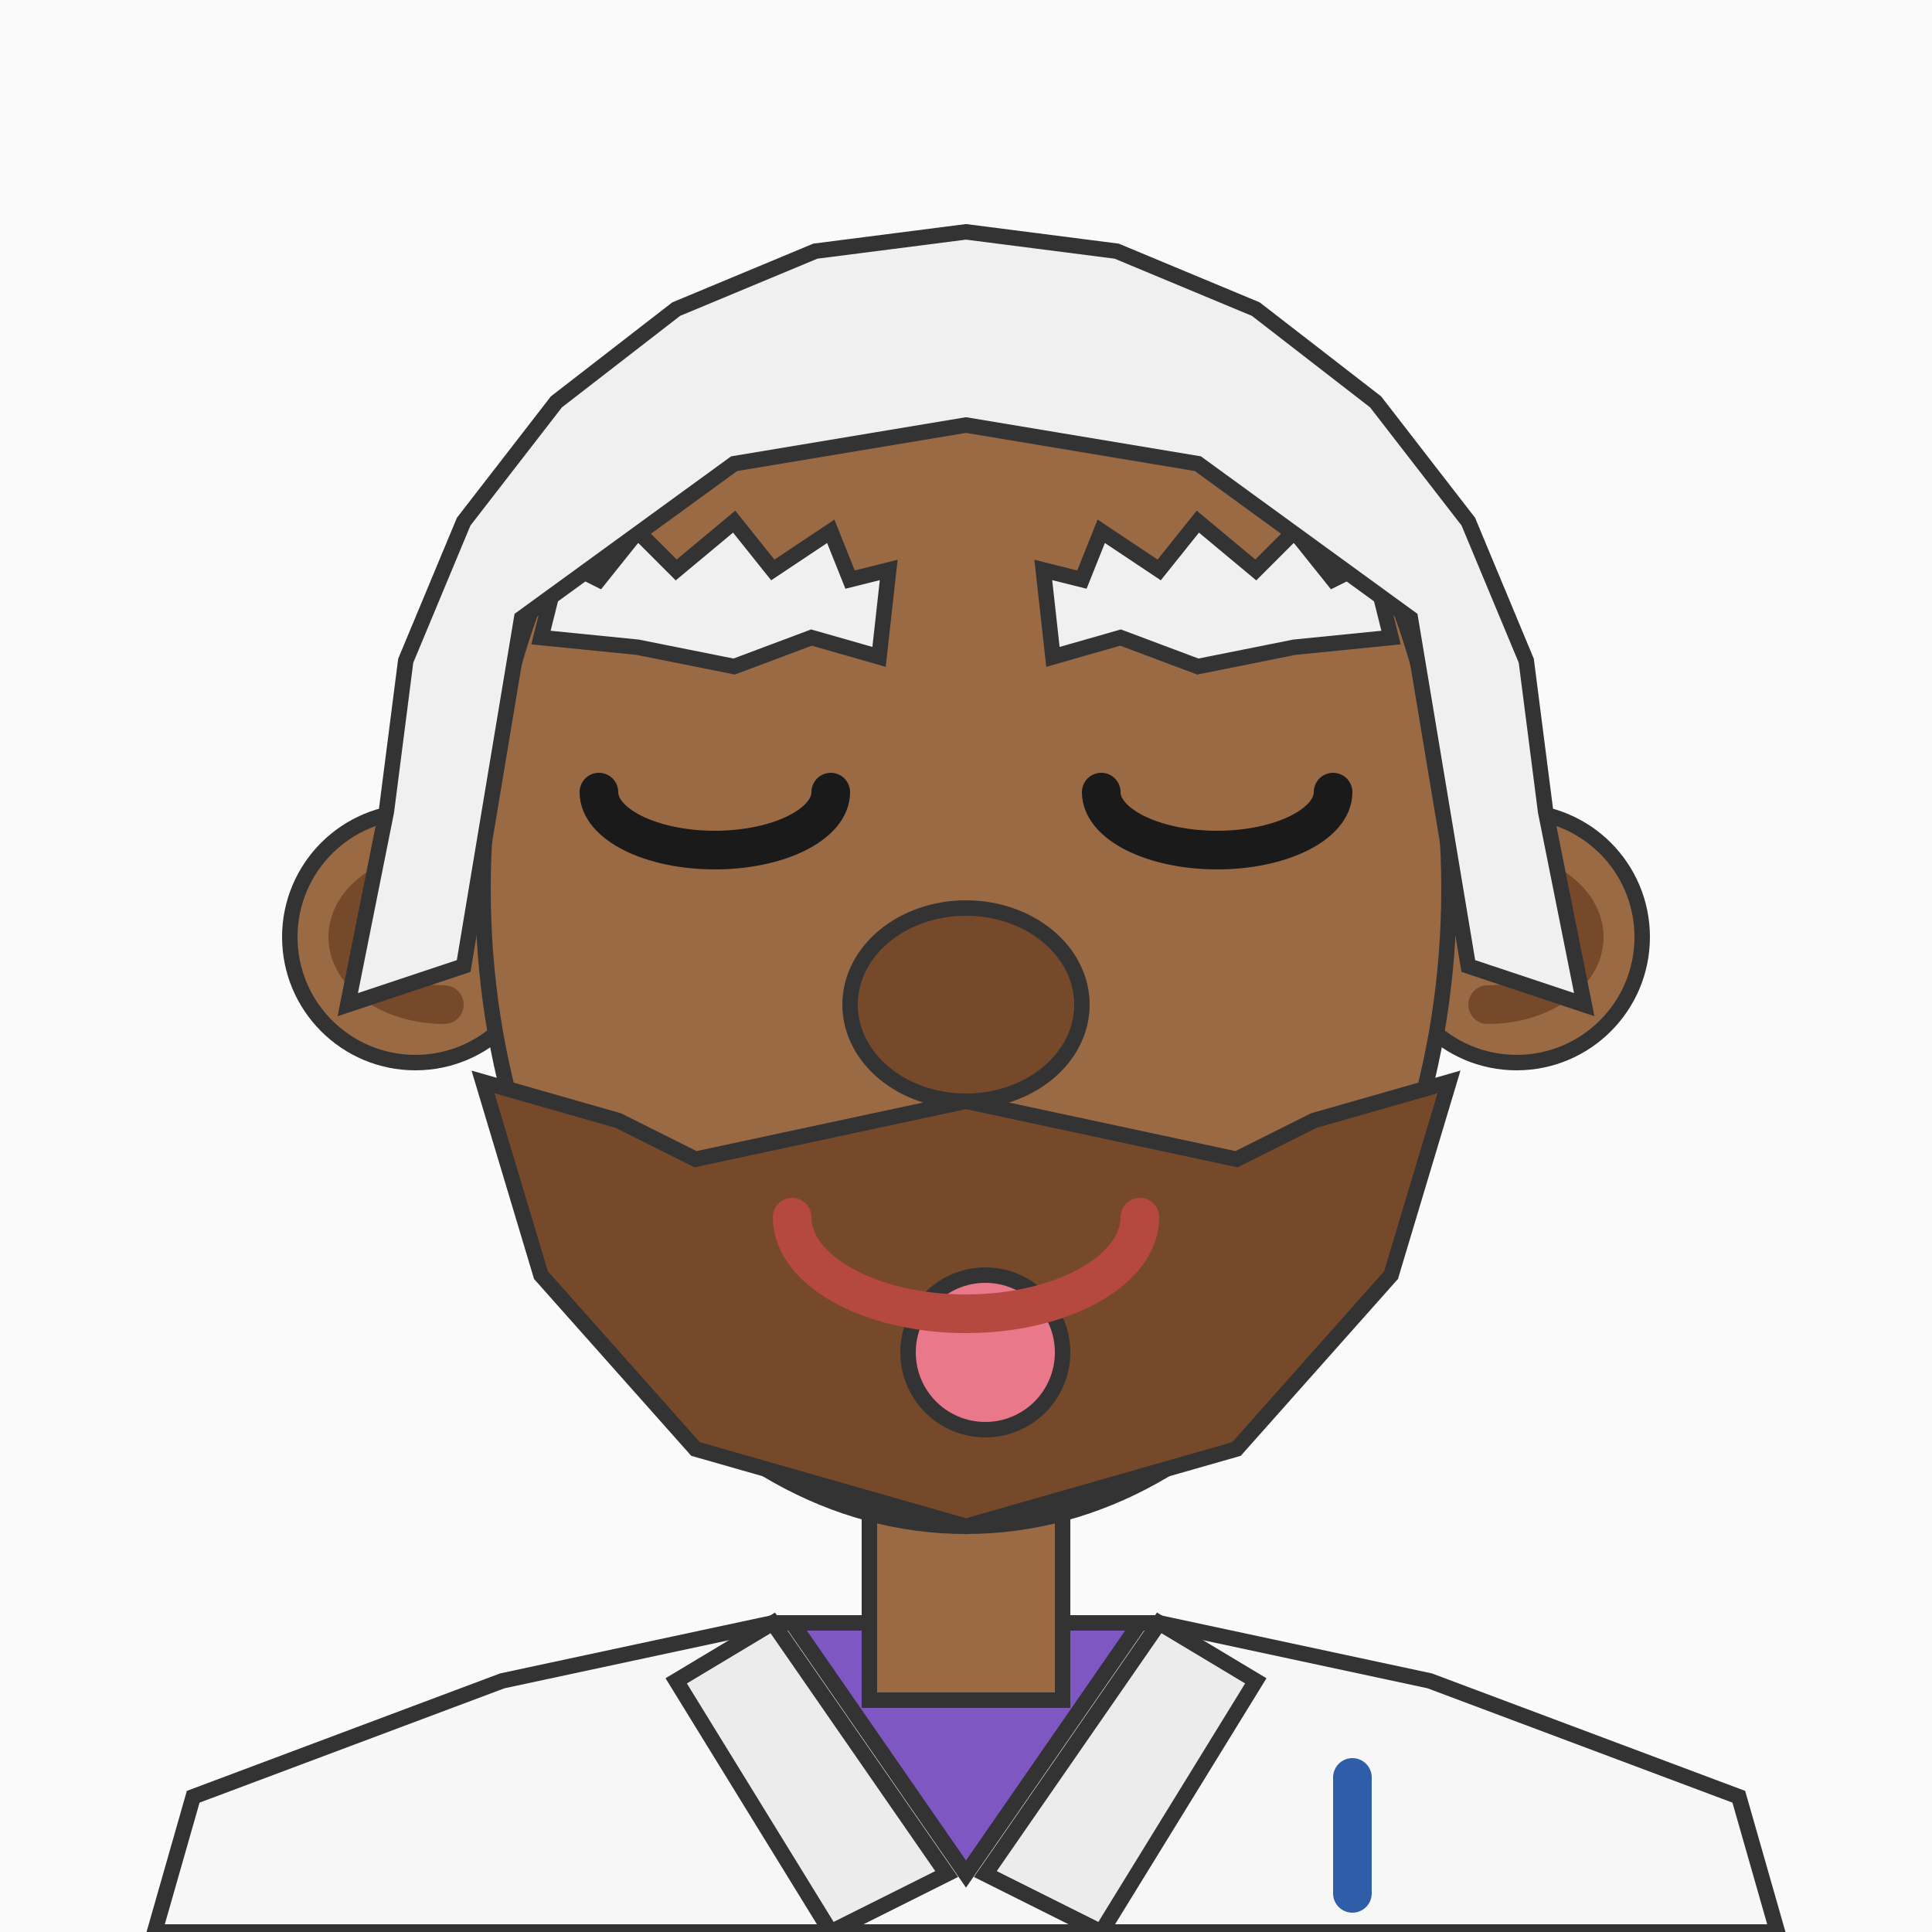
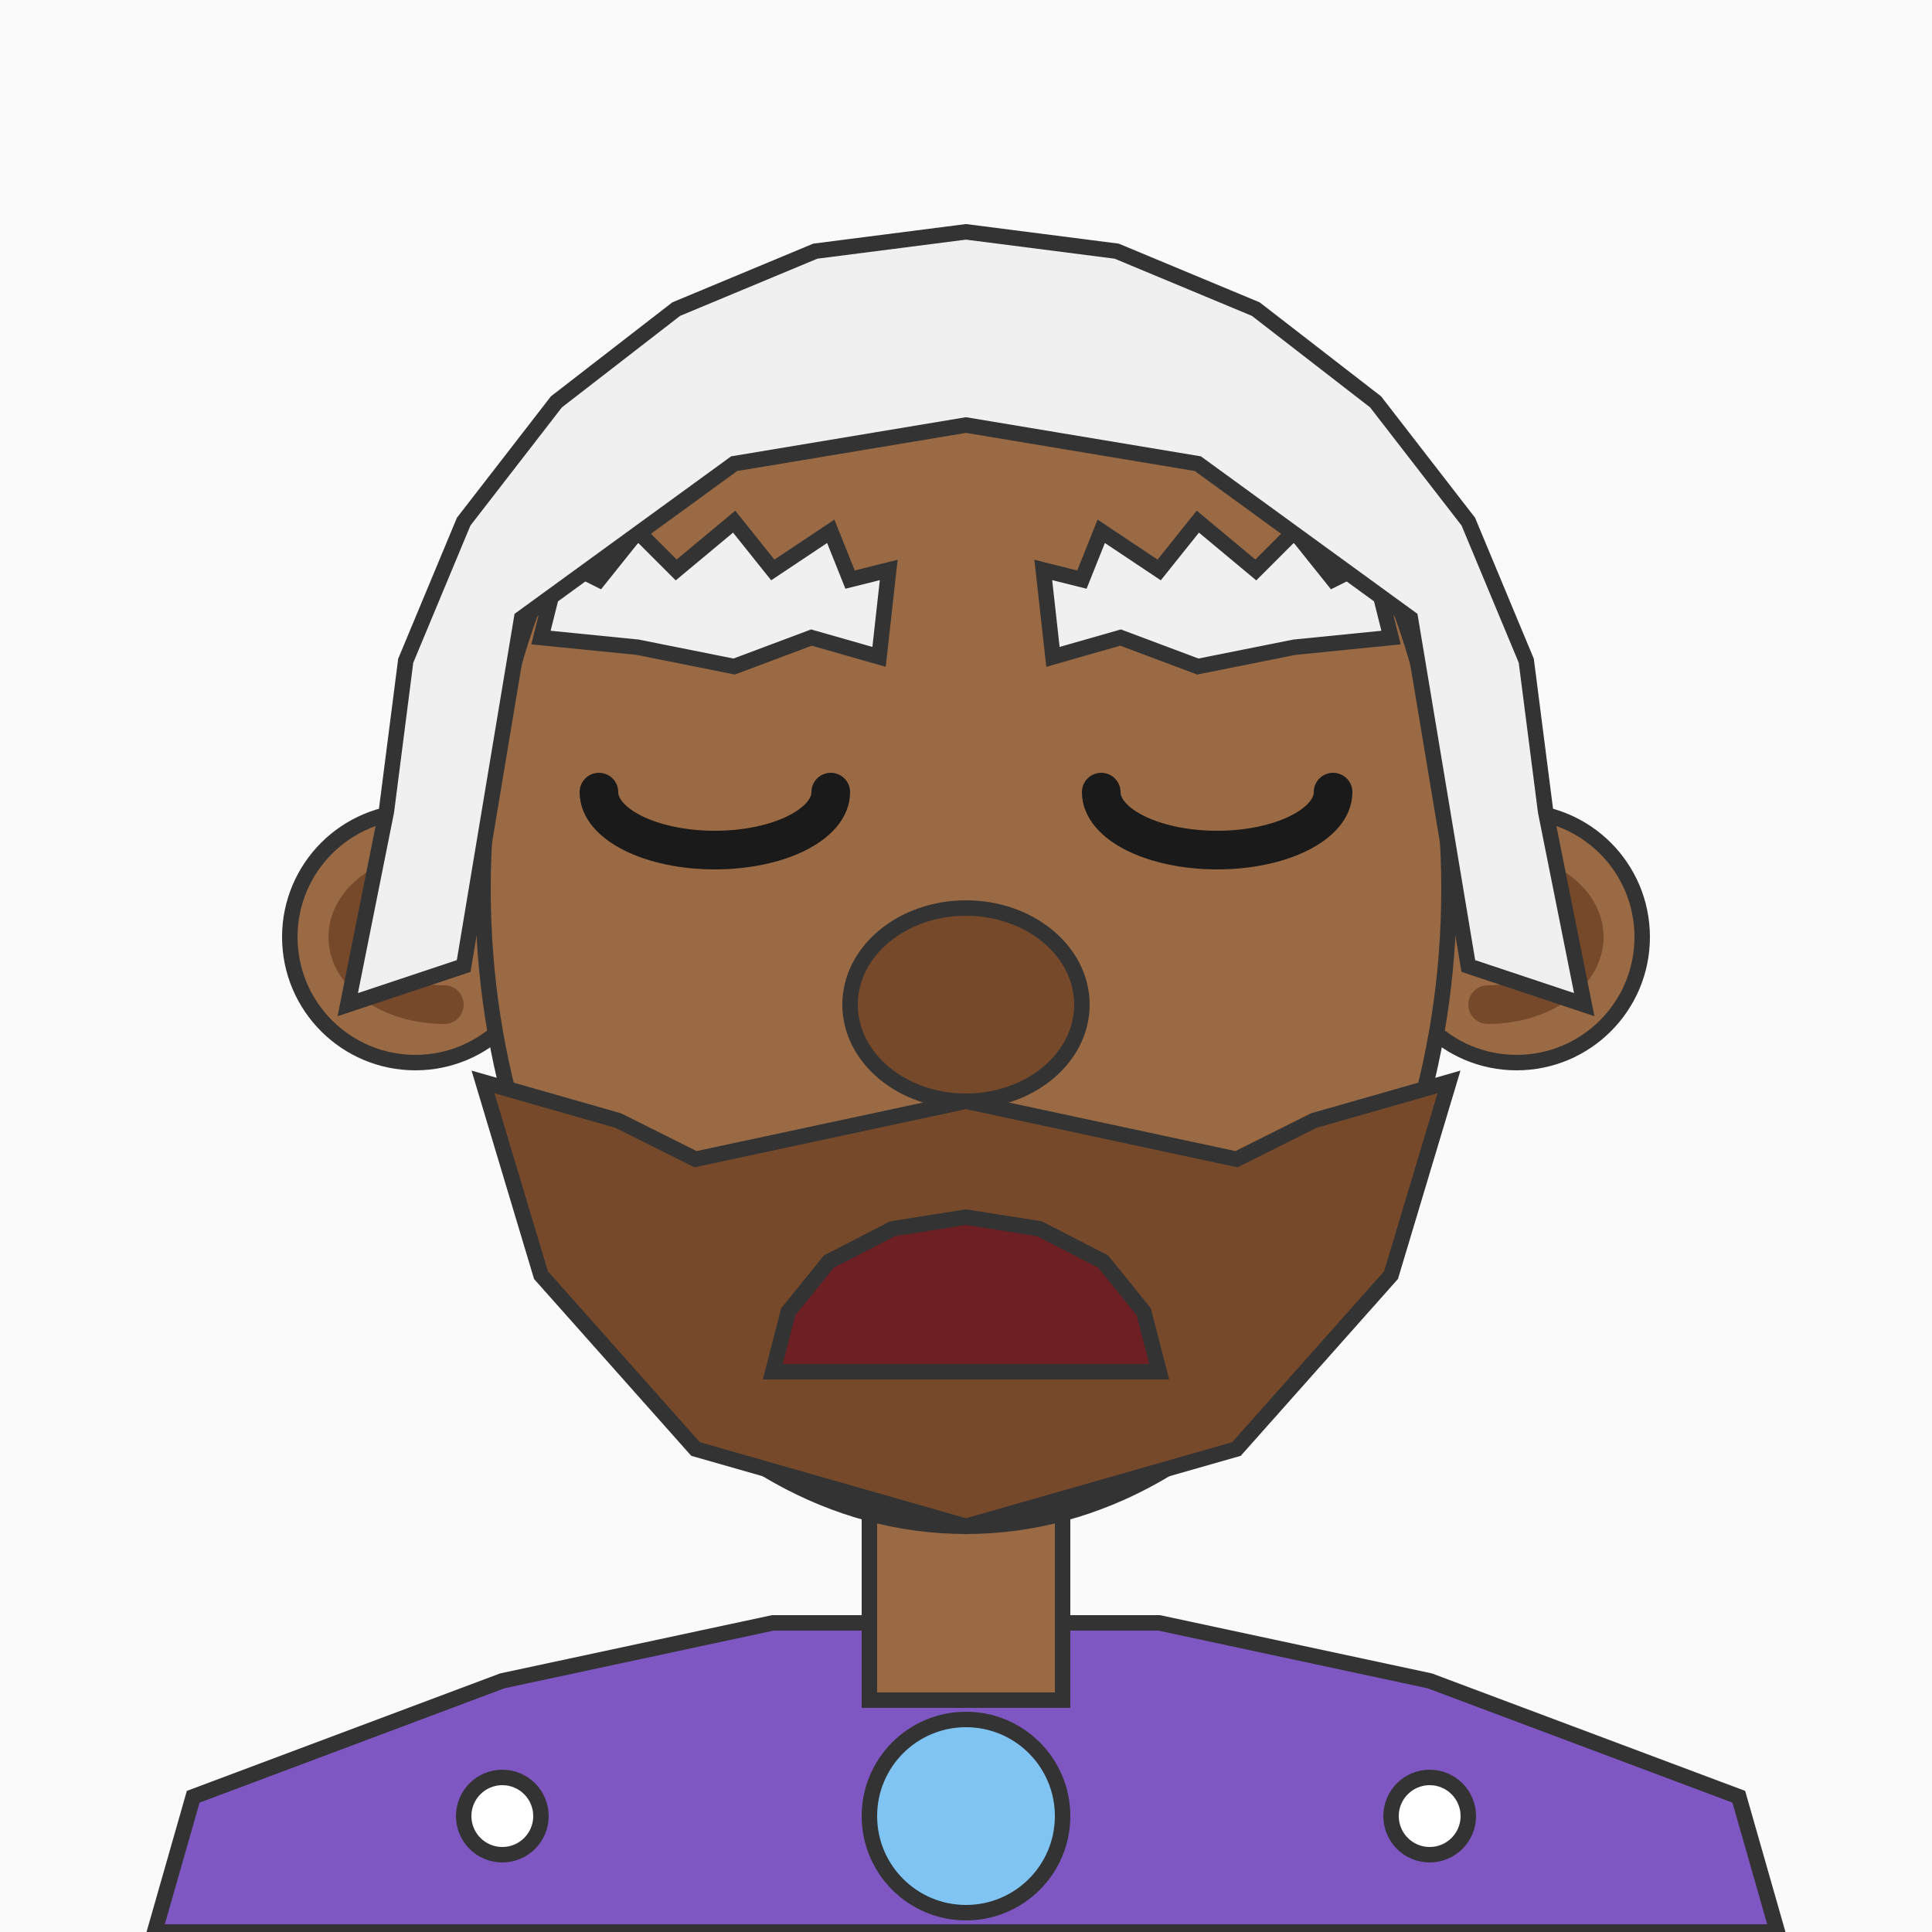
<svg xmlns="http://www.w3.org/2000/svg" viewBox="0 0 100 100" width="200" height="200">
  <rect width="100" height="100" fill="#fafafa" />
-   <polygon points="8,100 10,93 26,87 40,84 60,84 74,87 90,93 92,100" fill="#F7F7F7" stroke="#333" stroke-width="0.8" />
-   <polygon points="41,84 59,84 50,97" fill="#7E57C2" stroke="#333" stroke-width="0.8" />
-   <polygon points="40,84 49,97 43,100 35,87" fill="#ECECEC" stroke="#333" stroke-width="0.8" />
-   <polygon points="60,84 51,97 57,100 65,87" fill="#ECECEC" stroke="#333" stroke-width="0.8" />
-   <polyline points="70,92 70,98" fill="none" stroke="#2F5DA8" stroke-width="2" stroke-linecap="round" stroke-linejoin="round" />
+   <polygon points="8,100 10,93 26,87 40,84 60,84 74,87 90,93 92,100" fill="#7E57C2" stroke="#333" stroke-width="0.8" />
+   <ellipse cx="50" cy="94" rx="5" ry="5" fill="#7FC4F2" stroke="#333" stroke-width="0.8" />
+   <ellipse cx="26" cy="94" rx="2" ry="2" fill="#FFFFFF" stroke="#333" stroke-width="0.8" />
+   <ellipse cx="74" cy="94" rx="2" ry="2" fill="#FFFFFF" stroke="#333" stroke-width="0.8" />
  <rect x="45" y="70" width="10" height="18" fill="#9A6A44" stroke="#333" stroke-width="0.8" />
  <ellipse cx="21.5" cy="48.5" rx="6.5" ry="6.5" fill="#9A6A44" stroke="#333" stroke-width="0.8" />
  <path d="M23 45 A5 3.5 0 0 0 23 52" fill="none" stroke="#75492A" stroke-width="2" stroke-linecap="round" stroke-linejoin="round" />
  <ellipse cx="78.5" cy="48.5" rx="6.5" ry="6.5" fill="#9A6A44" stroke="#333" stroke-width="0.8" />
  <path d="M77 45 A5 3.5 0 0 1 77 52" fill="none" stroke="#75492A" stroke-width="2" stroke-linecap="round" stroke-linejoin="round" />
  <ellipse cx="50" cy="46" rx="25" ry="33" fill="#9A6A44" stroke="#333" stroke-width="0.8" />
  <polygon points="75,56 72,66 64,75 50,79 36,75 28,66 25,56 32,58 36,60 50,57 64,60 68,58" fill="#75492A" stroke="#333" stroke-width="0.8" />
-   <ellipse cx="51" cy="70" rx="4" ry="4" fill="#E8788A" stroke="#333" stroke-width="0.8" />
-   <path d="M41 63 A9 5 0 0 0 59 63" fill="none" stroke="#B5483F" stroke-width="2" stroke-linecap="round" stroke-linejoin="round" />
+   <polygon points="40,71 60,71 59.2,67.9 57.1,65.3 53.8,63.6 50,63 46.2,63.6 42.9,65.3 40.8,67.9" fill="#6E1F24" stroke="#333" stroke-width="0.8" />
  <ellipse cx="50" cy="52" rx="6" ry="5" fill="#75492A" stroke="#333" stroke-width="0.8" />
  <path d="M31 41 A6 3 0 0 0 43 41" fill="none" stroke="#1A1A1A" stroke-width="2" stroke-linecap="round" stroke-linejoin="round" />
  <path d="M57 41 A6 3 0 0 0 69 41" fill="none" stroke="#1A1A1A" stroke-width="2" stroke-linecap="round" stroke-linejoin="round" />
  <polygon points="28,33 29,29 31,30 33,27.5 35,29.5 38,27 40,29.5 43,27.5 44,30 46,29.5 45.5,34 42,33 38,34.5 33,33.5" fill="#F0F0F0" stroke="#333" stroke-width="0.8" />
  <polygon points="72,33 71,29 69,30 67,27.5 65,29.5 62,27 60,29.5 57,27.5 56,30 54,29.5 54.5,34 58,33 62,34.5 67,33.5" fill="#F0F0F0" stroke="#333" stroke-width="0.8" />
  <polygon points="20,42 21,34.2 24,27 28.8,20.8 35,16 42.2,13 50,12 57.8,13 65,16 71.2,20.8 76,27 79,34.2 80,42 82,52 76,50 73,32 62,24 50,22 38,24 27,32 24,50 18,52" fill="#F0F0F0" stroke="#333" stroke-width="0.8" />
</svg>
